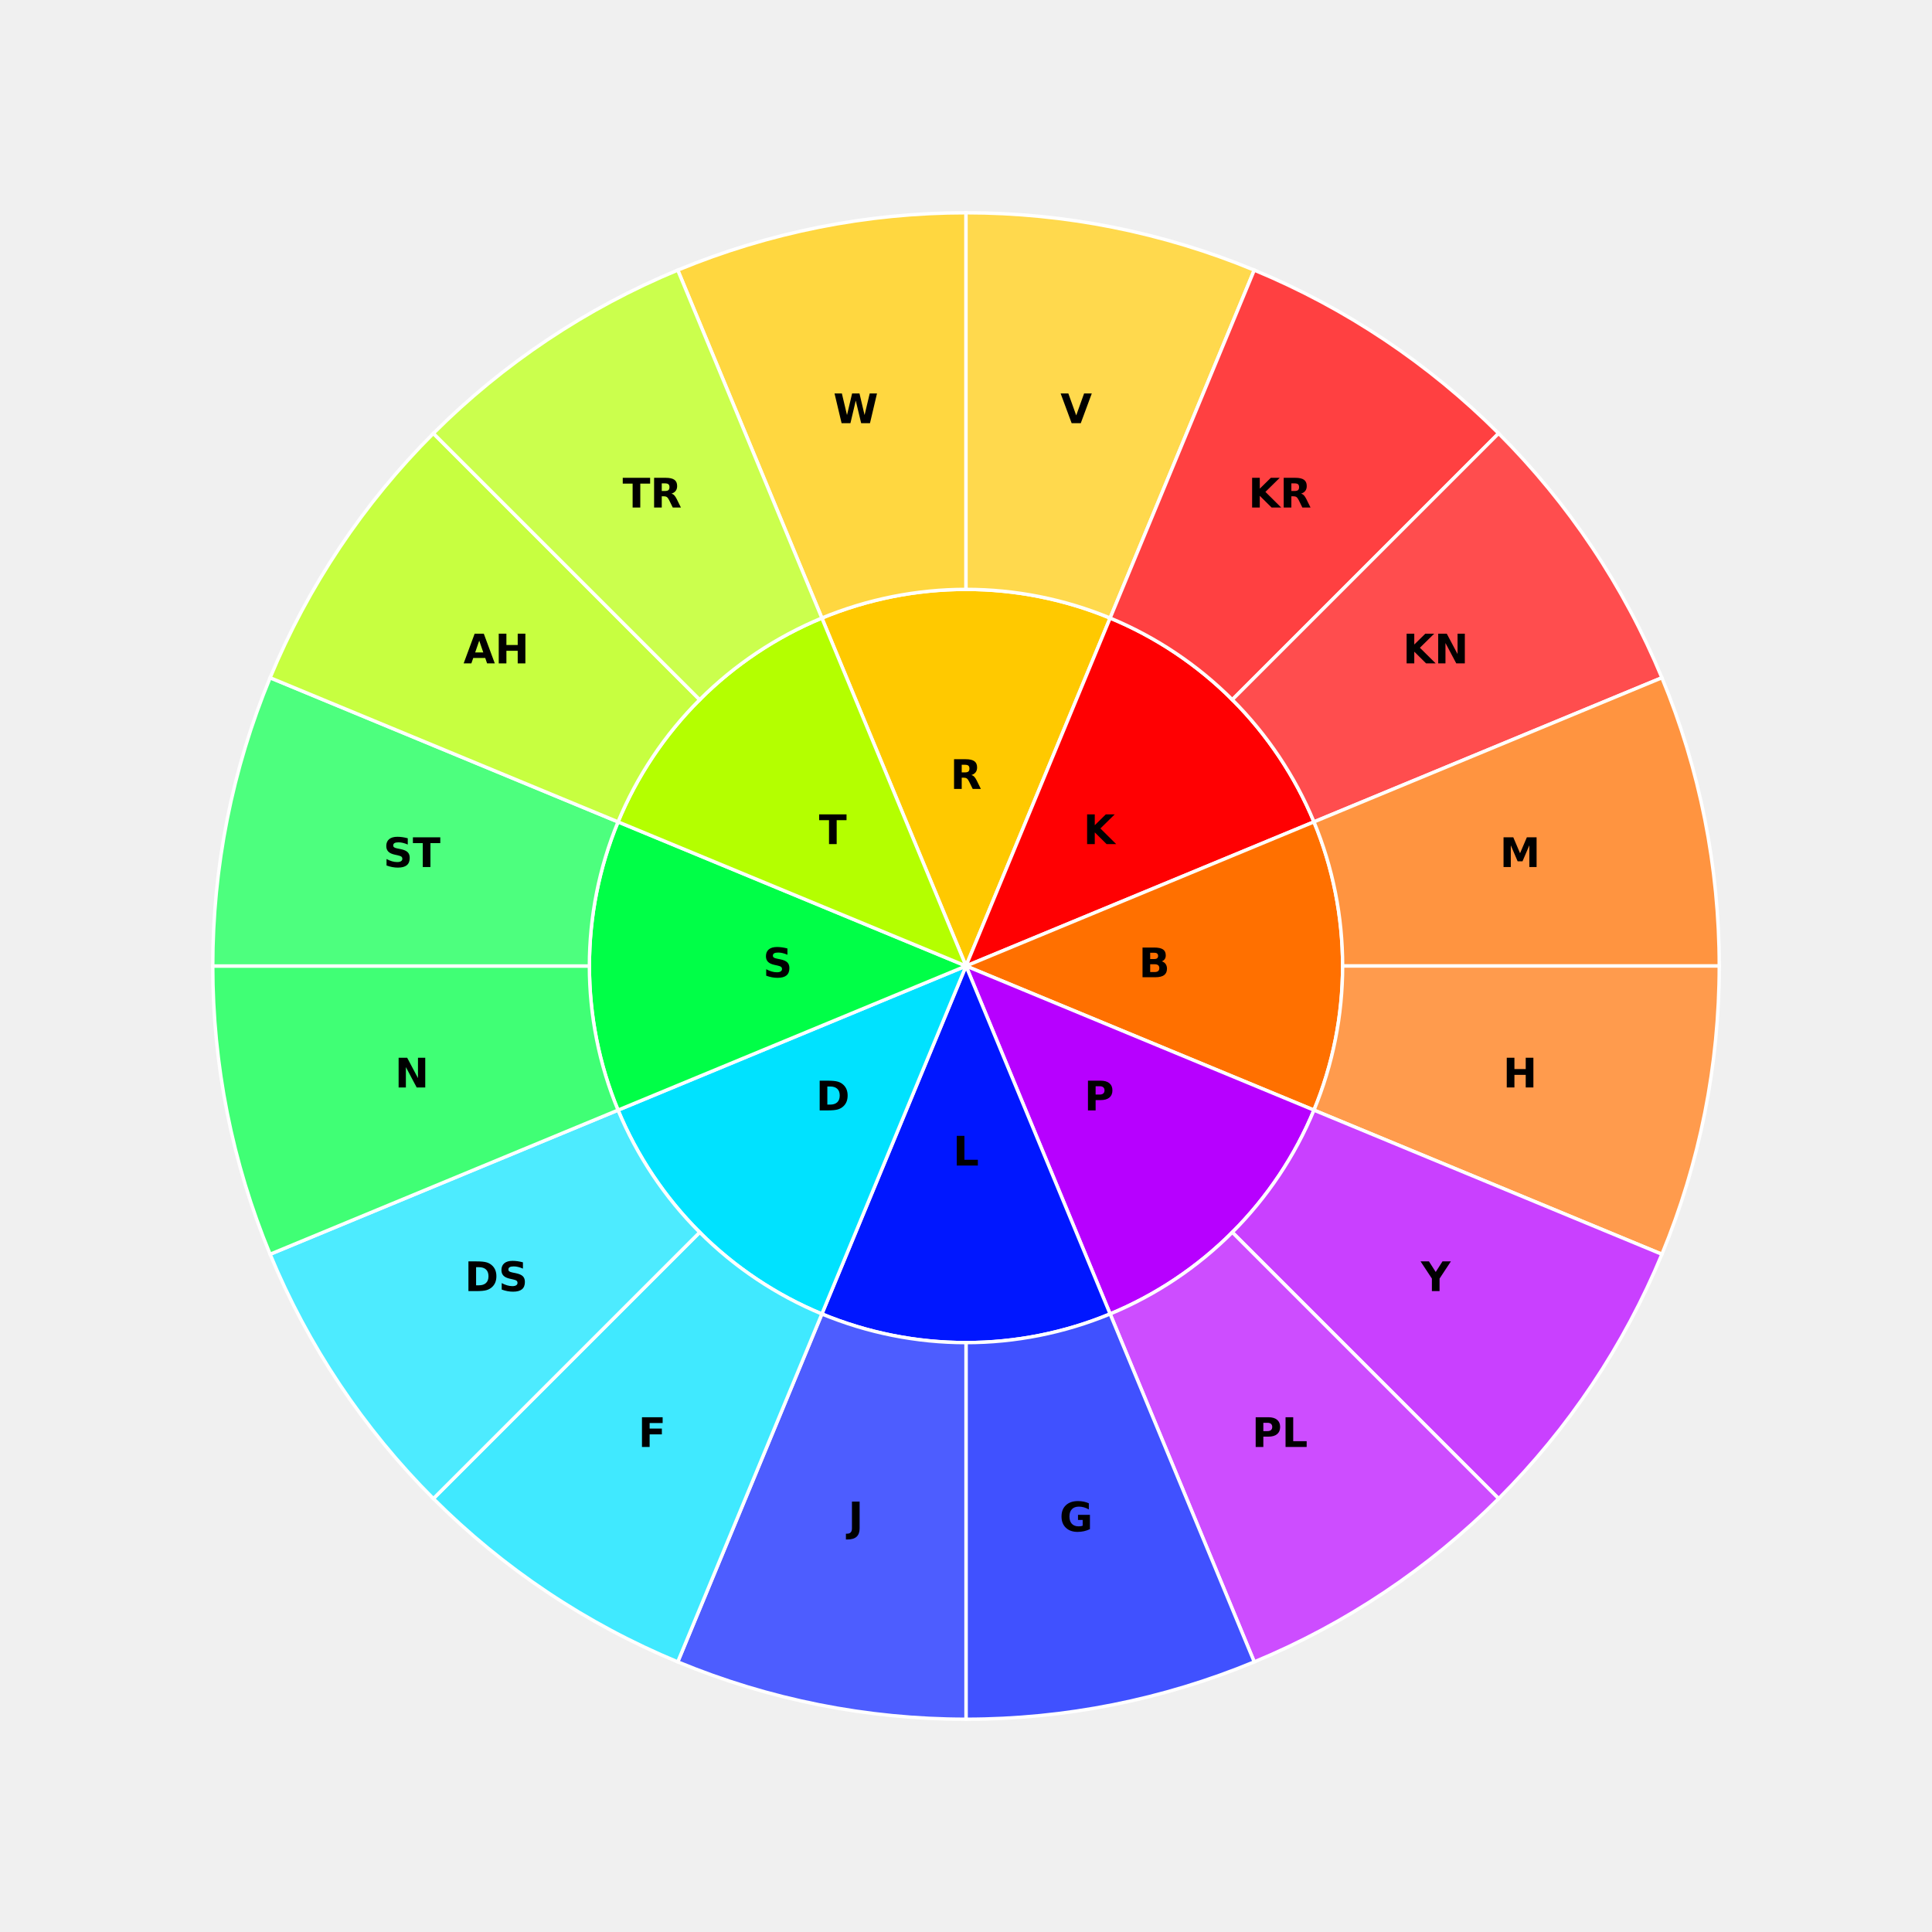
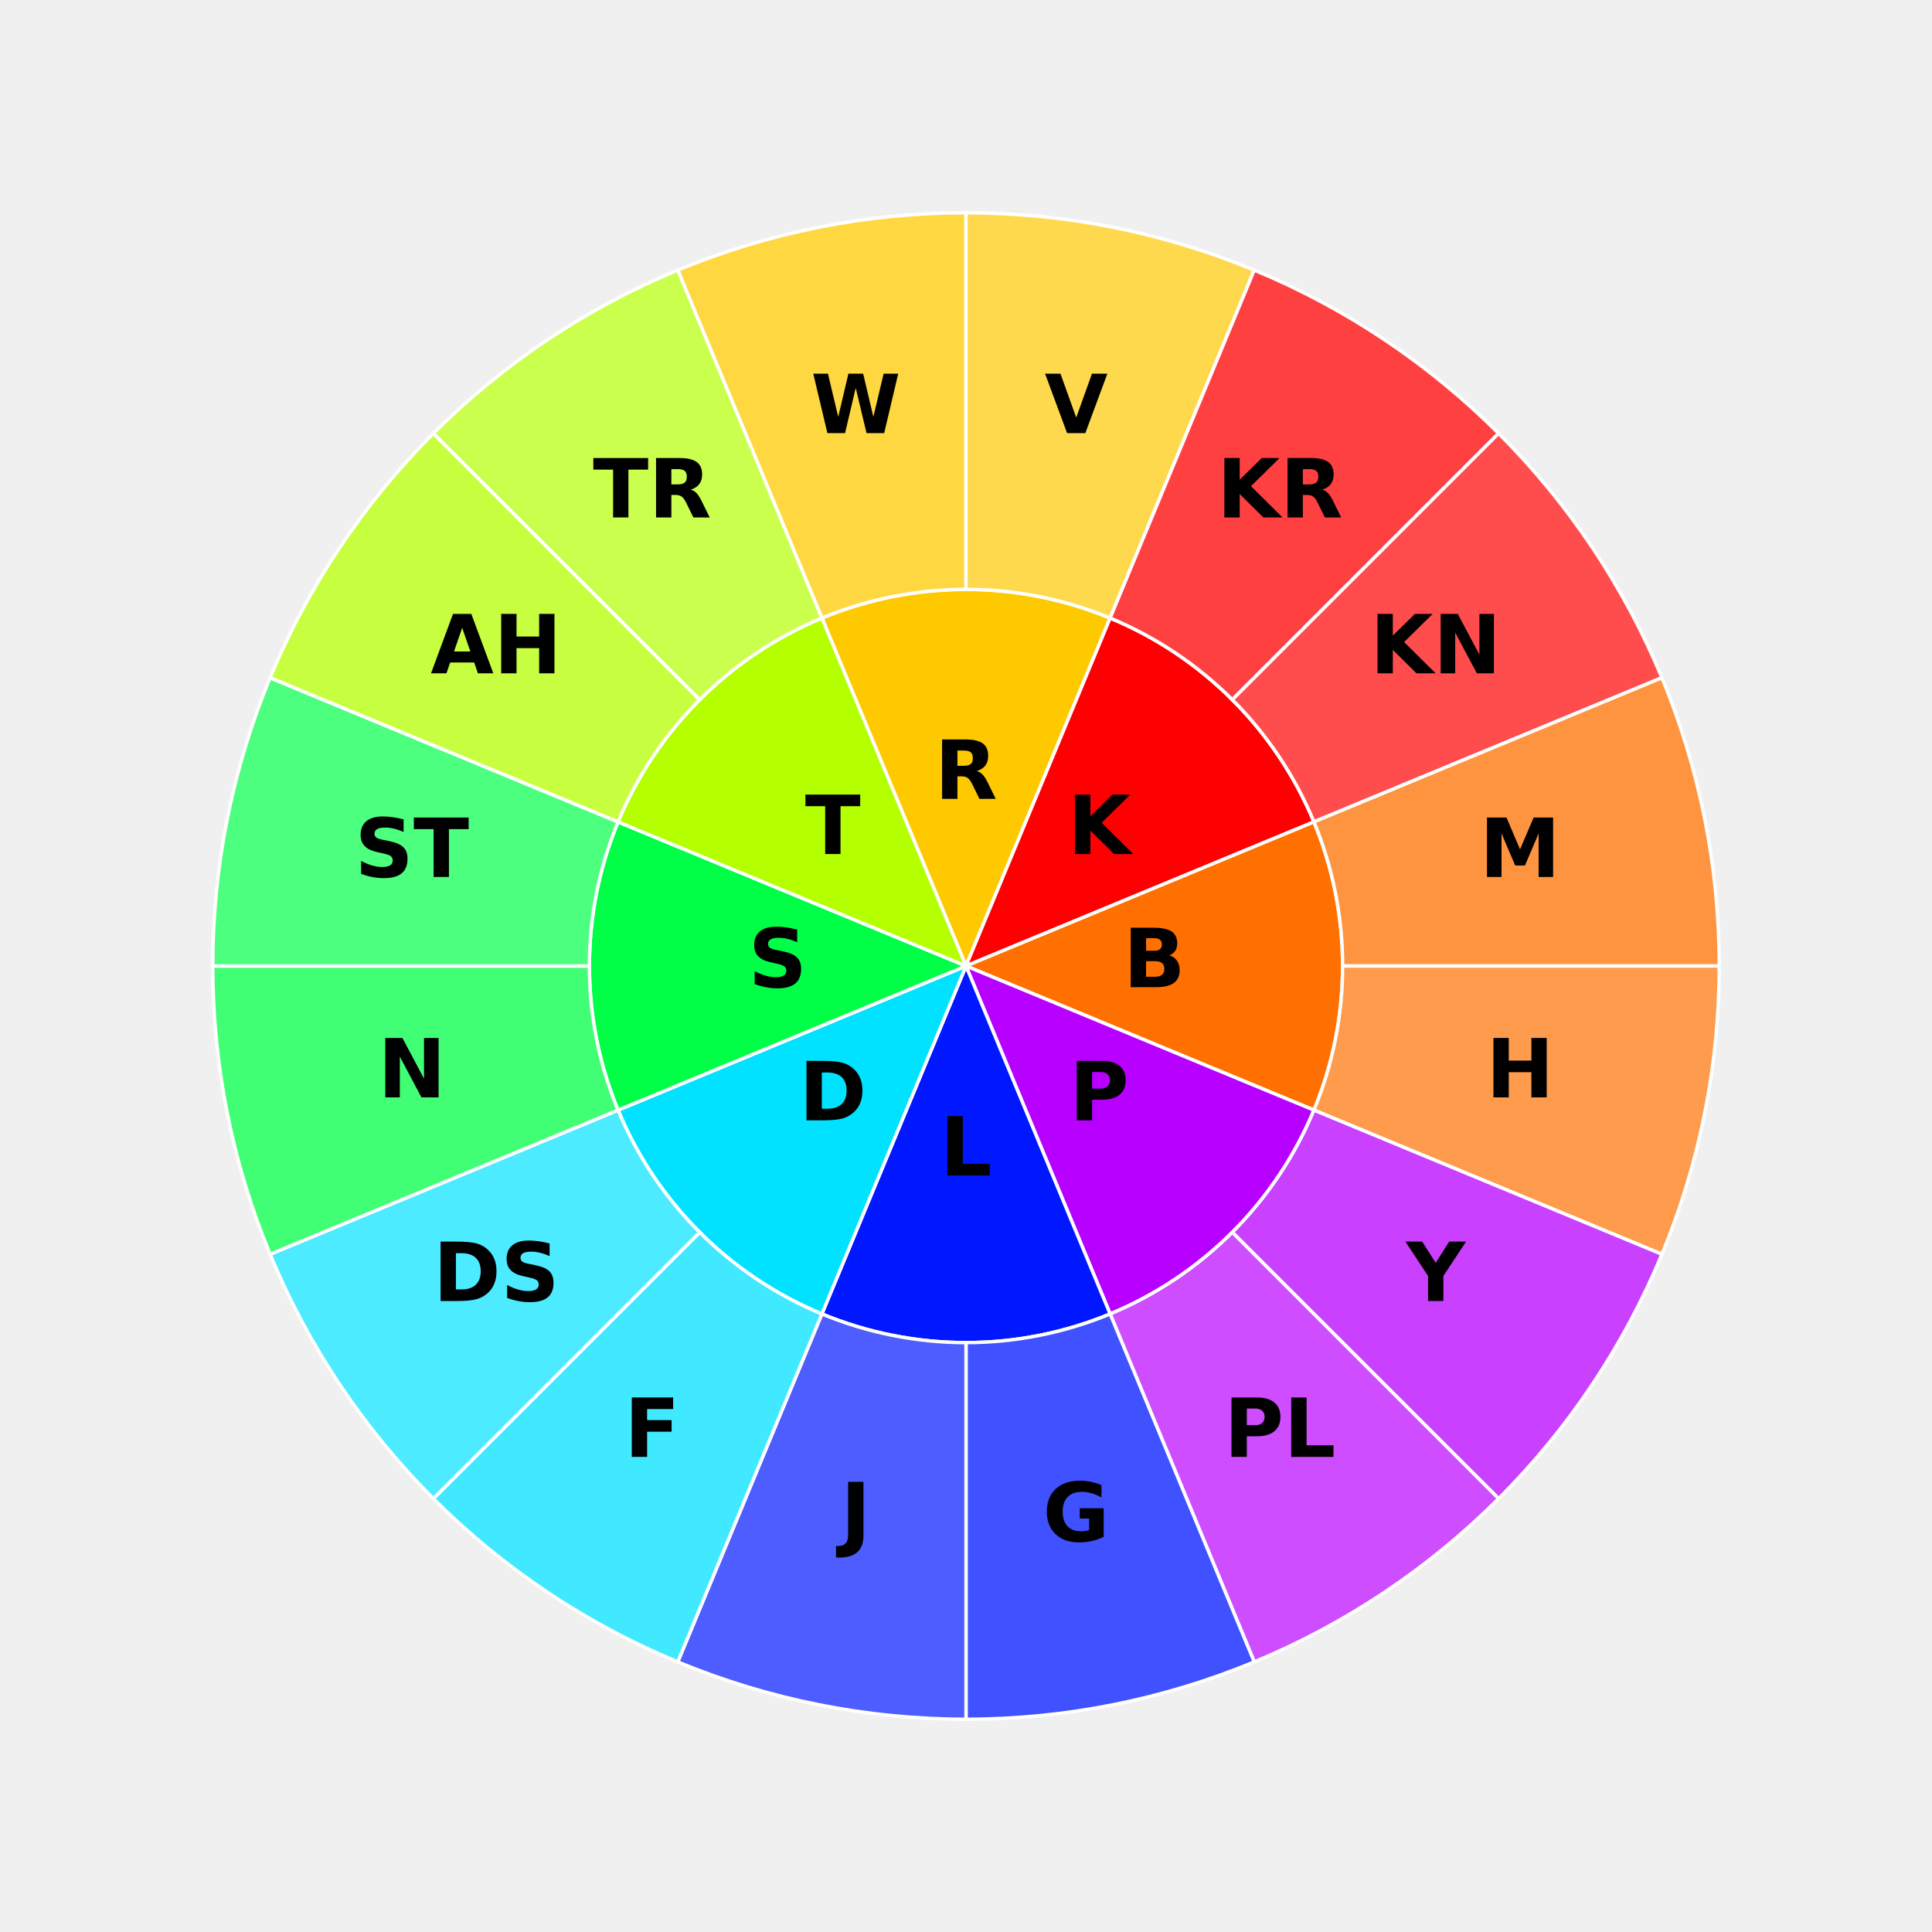
<svg xmlns="http://www.w3.org/2000/svg" xmlns:xlink="http://www.w3.org/1999/xlink" width="568.8pt" height="568.8pt" viewBox="0 0 568.8 568.8" version="1.1">
  <defs>
    <style type="text/css">*{stroke-linejoin: round; stroke-linecap: butt}</style>
  </defs>
  <g id="figure_1">
    <g id="patch_1">
      <path d="M 0 568.8  L 568.8 568.8  L 568.8 0  L 0 0  L 0 568.8  z " style="fill: none" />
    </g>
    <g id="axes_1">
      <g id="patch_2">
        <path d="M 326.832 181.96  C 313.38 176.388 298.961 173.52 284.4 173.52  C 269.839 173.52 255.42 176.388 241.968 181.96  L 284.4 284.4  C 284.4 284.4 284.4 284.4 284.4 284.4  C 284.4 284.4 284.4 284.4 284.4 284.4  z " style="fill: #ffc900; stroke: #ffffff; stroke-linejoin: miter" />
      </g>
      <g id="patch_3">
        <path d="M 386.84 241.968  C 381.268 228.516 373.1 216.292 362.804 205.996  C 352.508 195.7 340.284 187.532 326.832 181.96  L 284.4 284.4  C 284.4 284.4 284.4 284.4 284.4 284.4  C 284.4 284.4 284.4 284.4 284.4 284.4  z " style="fill: #ff0002; stroke: #ffffff; stroke-linejoin: miter" />
      </g>
      <g id="patch_4">
        <path d="M 386.84 326.832  C 392.412 313.38 395.28 298.961 395.28 284.4  C 395.28 269.839 392.412 255.42 386.84 241.968  L 284.4 284.4  C 284.4 284.4 284.4 284.4 284.4 284.4  C 284.4 284.4 284.4 284.4 284.4 284.4  z " style="fill: #ff7000; stroke: #ffffff; stroke-linejoin: miter" />
      </g>
      <g id="patch_5">
        <path d="M 326.832 386.84  C 340.284 381.268 352.508 373.1 362.804 362.804  C 373.1 352.508 381.268 340.284 386.84 326.832  L 284.4 284.4  C 284.4 284.4 284.4 284.4 284.4 284.4  C 284.4 284.4 284.4 284.4 284.4 284.4  z " style="fill: #b700ff; stroke: #ffffff; stroke-linejoin: miter" />
      </g>
      <g id="patch_6">
        <path d="M 241.968 386.84  C 255.42 392.412 269.839 395.28 284.4 395.28  C 298.961 395.28 313.38 392.412 326.832 386.84  L 284.4 284.4  C 284.4 284.4 284.4 284.4 284.4 284.4  C 284.4 284.4 284.4 284.4 284.4 284.4  z " style="fill: #0017ff; stroke: #ffffff; stroke-linejoin: miter" />
      </g>
      <g id="patch_7">
        <path d="M 181.96 326.832  C 187.532 340.284 195.7 352.508 205.996 362.804  C 216.292 373.1 228.516 381.268 241.968 386.84  L 284.4 284.4  C 284.4 284.4 284.4 284.4 284.4 284.4  C 284.4 284.4 284.4 284.4 284.4 284.4  z " style="fill: #00e2ff; stroke: #ffffff; stroke-linejoin: miter" />
      </g>
      <g id="patch_8">
        <path d="M 181.96 241.968  C 176.388 255.42 173.52 269.839 173.52 284.4  C 173.52 298.961 176.388 313.38 181.96 326.832  L 284.4 284.4  C 284.4 284.4 284.4 284.4 284.4 284.4  C 284.4 284.4 284.4 284.4 284.4 284.4  z " style="fill: #00ff47; stroke: #ffffff; stroke-linejoin: miter" />
      </g>
      <g id="patch_9">
        <path d="M 241.968 181.96  C 228.516 187.532 216.292 195.7 205.996 205.996  C 195.7 216.292 187.532 228.516 181.96 241.968  L 284.4 284.4  C 284.4 284.4 284.4 284.4 284.4 284.4  C 284.4 284.4 284.4 284.4 284.4 284.4  z " style="fill: #b4ff00; stroke: #ffffff; stroke-linejoin: miter" />
      </g>
      <g id="patch_10">
        <path d="M 284.4 62.64  C 269.874 62.64 255.383 64.067 241.137 66.901  C 226.89 69.735 212.956 73.962 199.536 79.52  L 241.968 181.96  C 248.678 179.181 255.645 177.067 262.768 175.651  C 269.892 174.234 277.137 173.52 284.4 173.52  z " style="fill: #ffd740; stroke: #ffffff; stroke-linejoin: miter" />
      </g>
      <g id="patch_11">
        <path d="M 369.264 79.52  C 355.844 73.962 341.91 69.735 327.663 66.901  C 313.417 64.067 298.926 62.64 284.4 62.64  L 284.4 173.52  C 291.663 173.52 298.908 174.234 306.032 175.651  C 313.155 177.067 320.122 179.181 326.832 181.96  z " style="fill: #ffd94d; stroke: #ffffff; stroke-linejoin: miter" />
      </g>
      <g id="patch_12">
        <path d="M 441.208 127.592  C 430.937 117.321 419.681 108.083 407.603 100.013  C 395.525 91.943 382.684 85.079 369.264 79.52  L 326.832 181.96  C 333.542 184.74 339.963 188.172 346.002 192.207  C 352.041 196.242 357.668 200.86 362.804 205.996  z " style="fill: #ff4041; stroke: #ffffff; stroke-linejoin: miter" />
      </g>
      <g id="patch_13">
        <path d="M 489.28 199.536  C 483.721 186.116 476.857 173.275 468.787 161.197  C 460.717 149.119 451.479 137.863 441.208 127.592  L 362.804 205.996  C 367.94 211.132 372.558 216.759 376.593 222.798  C 380.628 228.837 384.06 235.258 386.84 241.968  z " style="fill: #ff4d4e; stroke: #ffffff; stroke-linejoin: miter" />
      </g>
      <g id="patch_14">
        <path d="M 506.16 284.4  C 506.16 269.874 504.733 255.383 501.899 241.137  C 499.065 226.89 494.838 212.956 489.28 199.536  L 386.84 241.968  C 389.619 248.678 391.733 255.645 393.149 262.768  C 394.566 269.892 395.28 277.137 395.28 284.4  z " style="fill: #ff9440; stroke: #ffffff; stroke-linejoin: miter" />
      </g>
      <g id="patch_15">
        <path d="M 489.28 369.264  C 494.838 355.844 499.065 341.91 501.899 327.663  C 504.733 313.417 506.16 298.926 506.16 284.4  L 395.28 284.4  C 395.28 291.663 394.566 298.908 393.149 306.032  C 391.733 313.155 389.619 320.122 386.84 326.832  z " style="fill: #ff9b4d; stroke: #ffffff; stroke-linejoin: miter" />
      </g>
      <g id="patch_16">
        <path d="M 441.208 441.208  C 451.479 430.937 460.717 419.681 468.787 407.603  C 476.857 395.525 483.721 382.684 489.28 369.264  L 386.84 326.832  C 384.06 333.542 380.628 339.963 376.593 346.002  C 372.558 352.041 367.94 357.668 362.804 362.804  z " style="fill: #c940ff; stroke: #ffffff; stroke-linejoin: miter" />
      </g>
      <g id="patch_17">
        <path d="M 369.264 489.28  C 382.684 483.721 395.525 476.857 407.603 468.787  C 419.681 460.717 430.937 451.479 441.208 441.208  L 362.804 362.804  C 357.668 367.94 352.041 372.558 346.002 376.593  C 339.963 380.628 333.542 384.06 326.832 386.84  z " style="fill: #cd4dff; stroke: #ffffff; stroke-linejoin: miter" />
      </g>
      <g id="patch_18">
        <path d="M 284.4 506.16  C 298.926 506.16 313.417 504.733 327.663 501.899  C 341.91 499.065 355.844 494.838 369.264 489.28  L 326.832 386.84  C 320.122 389.619 313.155 391.733 306.032 393.149  C 298.908 394.566 291.663 395.28 284.4 395.28  z " style="fill: #4051ff; stroke: #ffffff; stroke-linejoin: miter" />
      </g>
      <g id="patch_19">
        <path d="M 199.536 489.28  C 212.956 494.838 226.89 499.065 241.137 501.899  C 255.383 504.733 269.874 506.16 284.4 506.16  L 284.4 395.28  C 277.137 395.28 269.892 394.566 262.768 393.149  C 255.645 391.733 248.678 389.619 241.968 386.84  z " style="fill: #4d5dff; stroke: #ffffff; stroke-linejoin: miter" />
      </g>
      <g id="patch_20">
        <path d="M 127.592 441.208  C 137.863 451.479 149.119 460.717 161.197 468.787  C 173.275 476.857 186.116 483.721 199.536 489.28  L 241.968 386.84  C 235.258 384.06 228.837 380.628 222.798 376.593  C 216.759 372.558 211.132 367.94 205.996 362.804  z " style="fill: #40e9ff; stroke: #ffffff; stroke-linejoin: miter" />
      </g>
      <g id="patch_21">
        <path d="M 79.52 369.264  C 85.079 382.684 91.943 395.525 100.013 407.603  C 108.083 419.681 117.321 430.937 127.592 441.208  L 205.996 362.804  C 200.86 357.668 196.242 352.041 192.207 346.002  C 188.172 339.963 184.74 333.542 181.96 326.832  z " style="fill: #4debff; stroke: #ffffff; stroke-linejoin: miter" />
      </g>
      <g id="patch_22">
        <path d="M 62.64 284.4  C 62.64 298.926 64.067 313.417 66.901 327.663  C 69.735 341.91 73.962 355.844 79.52 369.264  L 181.96 326.832  C 179.181 320.122 177.067 313.155 175.651 306.032  C 174.234 298.908 173.52 291.663 173.52 284.4  z " style="fill: #40ff75; stroke: #ffffff; stroke-linejoin: miter" />
      </g>
      <g id="patch_23">
        <path d="M 79.52 199.536  C 73.962 212.956 69.735 226.89 66.901 241.137  C 64.067 255.383 62.64 269.874 62.64 284.4  L 173.52 284.4  C 173.52 277.137 174.234 269.892 175.651 262.768  C 177.067 255.645 179.181 248.678 181.96 241.968  z " style="fill: #4dff7e; stroke: #ffffff; stroke-linejoin: miter" />
      </g>
      <g id="patch_24">
-         <path d="M 127.592 127.592  C 117.321 137.863 108.083 149.119 100.013 161.197  C 91.943 173.274 85.079 186.116 79.52 199.536  L 181.96 241.968  C 184.74 235.258 188.172 228.837 192.207 222.798  C 196.242 216.759 200.86 211.132 205.996 205.996  z " style="fill: #c7ff40; stroke: #ffffff; stroke-linejoin: miter" />
+         <path d="M 127.592 127.592  C 117.321 137.863 108.083 149.119 100.013 161.197  C 91.943 173.275 85.079 186.116 79.52 199.536  L 181.96 241.968  C 184.74 235.258 188.172 228.837 192.207 222.798  C 196.242 216.759 200.86 211.132 205.996 205.996  z " style="fill: #c7ff40; stroke: #ffffff; stroke-linejoin: miter" />
      </g>
      <g id="patch_25">
-         <path d="M 199.536 79.52  C 186.116 85.079 173.274 91.943 161.197 100.013  C 149.119 108.083 137.863 117.321 127.592 127.592  L 205.996 205.996  C 211.132 200.86 216.759 196.242 222.798 192.207  C 228.837 188.172 235.258 184.74 241.968 181.96  z " style="fill: #cbff4d; stroke: #ffffff; stroke-linejoin: miter" />
+         <path d="M 199.536 79.52  C 186.116 85.079 173.275 91.943 161.197 100.013  C 149.119 108.083 137.863 117.321 127.592 127.592  L 205.996 205.996  C 211.132 200.86 216.759 196.242 222.798 192.207  C 228.837 188.172 235.258 184.74 241.968 181.96  z " style="fill: #cbff4d; stroke: #ffffff; stroke-linejoin: miter" />
      </g>
      <g id="matplotlib.axis_1" />
      <g id="matplotlib.axis_2" />
      <g id="text_1">
-         <g transform="translate(279.78 232.2713) scale(0.12 -0.12)">
-           <defs>
-             <path id="DejaVuSans-Bold-52" d="M 2297 2597  Q 2675 2597 2839 2737  Q 3003 2878 3003 3200  Q 3003 3519 2839 3656  Q 2675 3794 2297 3794  L 1791 3794  L 1791 2597  L 2297 2597  z M 1791 1766  L 1791 0  L 588 0  L 588 4666  L 2425 4666  Q 3347 4666 3776 4356  Q 4206 4047 4206 3378  Q 4206 2916 3982 2619  Q 3759 2322 3309 2181  Q 3556 2125 3751 1926  Q 3947 1728 4147 1325  L 4800 0  L 3519 0  L 2950 1159  Q 2778 1509 2601 1637  Q 2425 1766 2131 1766  L 1791 1766  z " transform="scale(0.015625)" />
-           </defs>
-           <use xlink:href="#DejaVuSans-Bold-52" />
+         <g transform="translate(275.16 235.1944) scale(0.24 -0.24)">
+           <defs>
+             <path id="DejaVuSans-Bold-35" d="M 2297 2597  Q 2675 2597 2839 2737  Q 3003 2878 3003 3200  Q 3003 3519 2839 3656  Q 2675 3794 2297 3794  L 1791 3794  L 1791 2597  L 2297 2597  z M 1791 1766  L 1791 0  L 588 0  L 588 4666  L 2425 4666  Q 3347 4666 3776 4356  Q 4206 4047 4206 3378  Q 4206 2916 3982 2619  Q 3759 2322 3309 2181  Q 3556 2125 3751 1926  Q 3947 1728 4147 1325  L 4800 0  L 3519 0  L 2950 1159  Q 2778 1509 2601 1637  Q 2425 1766 2131 1766  L 1791 1766  z " transform="scale(0.015625)" />
+           </defs>
+           <use xlink:href="#DejaVuSans-Bold-35" />
        </g>
      </g>
      <g id="text_2">
-         <g transform="translate(318.9529 248.5093) scale(0.12 -0.12)">
-           <defs>
-             <path id="DejaVuSans-Bold-4b" d="M 588 4666  L 1791 4666  L 1791 2963  L 3525 4666  L 4922 4666  L 2675 2456  L 5153 0  L 3647 0  L 1791 1838  L 1791 0  L 588 0  L 588 4666  z " transform="scale(0.015625)" />
-           </defs>
-           <use xlink:href="#DejaVuSans-Bold-4b" />
+         <g transform="translate(314.3039 251.4324) scale(0.24 -0.24)">
+           <defs>
+             <path id="DejaVuSans-Bold-2e" d="M 588 4666  L 1791 4666  L 1791 2963  L 3525 4666  L 4922 4666  L 2675 2456  L 5153 0  L 3647 0  L 1791 1838  L 1791 0  L 588 0  L 588 4666  z " transform="scale(0.015625)" />
+           </defs>
+           <use xlink:href="#DejaVuSans-Bold-2e" />
        </g>
      </g>
      <g id="text_3">
-         <g transform="translate(335.2669 287.7113) scale(0.12 -0.12)">
-           <defs>
-             <path id="DejaVuSans-Bold-42" d="M 2456 2859  Q 2741 2859 2887 2984  Q 3034 3109 3034 3353  Q 3034 3594 2887 3720  Q 2741 3847 2456 3847  L 1791 3847  L 1791 2859  L 2456 2859  z M 2497 819  Q 2859 819 3042 972  Q 3225 1125 3225 1434  Q 3225 1738 3044 1889  Q 2863 2041 2497 2041  L 1791 2041  L 1791 819  L 2497 819  z M 3616 2497  Q 4003 2384 4215 2081  Q 4428 1778 4428 1338  Q 4428 663 3972 331  Q 3516 0 2584 0  L 588 0  L 588 4666  L 2394 4666  Q 3366 4666 3802 4372  Q 4238 4078 4238 3431  Q 4238 3091 4078 2852  Q 3919 2613 3616 2497  z " transform="scale(0.015625)" />
-           </defs>
-           <use xlink:href="#DejaVuSans-Bold-42" />
+         <g transform="translate(330.6938 290.6344) scale(0.24 -0.24)">
+           <defs>
+             <path id="DejaVuSans-Bold-25" d="M 2456 2859  Q 2741 2859 2887 2984  Q 3034 3109 3034 3353  Q 3034 3594 2887 3720  Q 2741 3847 2456 3847  L 1791 3847  L 1791 2859  L 2456 2859  z M 2497 819  Q 2859 819 3042 972  Q 3225 1125 3225 1434  Q 3225 1738 3044 1889  Q 2863 2041 2497 2041  L 1791 2041  L 1791 819  L 2497 819  z M 3616 2497  Q 4003 2384 4215 2081  Q 4428 1778 4428 1338  Q 4428 663 3972 331  Q 3516 0 2584 0  L 588 0  L 588 4666  L 2394 4666  Q 3366 4666 3802 4372  Q 4238 4078 4238 3431  Q 4238 3091 4078 2852  Q 3919 2613 3616 2497  z " transform="scale(0.015625)" />
+           </defs>
+           <use xlink:href="#DejaVuSans-Bold-25" />
        </g>
      </g>
      <g id="text_4">
-         <g transform="translate(319.2042 326.9132) scale(0.12 -0.12)">
-           <defs>
-             <path id="DejaVuSans-Bold-50" d="M 588 4666  L 2584 4666  Q 3475 4666 3951 4270  Q 4428 3875 4428 3144  Q 4428 2409 3951 2014  Q 3475 1619 2584 1619  L 1791 1619  L 1791 0  L 588 0  L 588 4666  z M 1791 3794  L 1791 2491  L 2456 2491  Q 2806 2491 2997 2661  Q 3188 2831 3188 3144  Q 3188 3456 2997 3625  Q 2806 3794 2456 3794  L 1791 3794  z " transform="scale(0.015625)" />
-           </defs>
-           <use xlink:href="#DejaVuSans-Bold-50" />
+         <g transform="translate(314.8064 329.8364) scale(0.24 -0.24)">
+           <defs>
+             <path id="DejaVuSans-Bold-33" d="M 588 4666  L 2584 4666  Q 3475 4666 3951 4270  Q 4428 3875 4428 3144  Q 4428 2409 3951 2014  Q 3475 1619 2584 1619  L 1791 1619  L 1791 0  L 588 0  L 588 4666  z M 1791 3794  L 1791 2491  L 2456 2491  Q 2806 2491 2997 2661  Q 3188 2831 3188 3144  Q 3188 3456 2997 3625  Q 2806 3794 2456 3794  L 1791 3794  z " transform="scale(0.015625)" />
+           </defs>
+           <use xlink:href="#DejaVuSans-Bold-33" />
        </g>
      </g>
      <g id="text_5">
-         <g transform="translate(280.5769 343.1513) scale(0.12 -0.12)">
-           <defs>
-             <path id="DejaVuSans-Bold-4c" d="M 588 4666  L 1791 4666  L 1791 909  L 3903 909  L 3903 0  L 588 0  L 588 4666  z " transform="scale(0.015625)" />
-           </defs>
-           <use xlink:href="#DejaVuSans-Bold-4c" />
+         <g transform="translate(276.7538 346.0744) scale(0.24 -0.24)">
+           <defs>
+             <path id="DejaVuSans-Bold-2f" d="M 588 4666  L 1791 4666  L 1791 909  L 3903 909  L 3903 0  L 588 0  L 588 4666  z " transform="scale(0.015625)" />
+           </defs>
+           <use xlink:href="#DejaVuSans-Bold-2f" />
        </g>
      </g>
      <g id="text_6">
-         <g transform="translate(240.2171 326.9132) scale(0.12 -0.12)">
-           <defs>
-             <path id="DejaVuSans-Bold-44" d="M 1791 3756  L 1791 909  L 2222 909  Q 2959 909 3348 1275  Q 3738 1641 3738 2338  Q 3738 3031 3350 3393  Q 2963 3756 2222 3756  L 1791 3756  z M 588 4666  L 1856 4666  Q 2919 4666 3439 4514  Q 3959 4363 4331 4000  Q 4659 3684 4818 3271  Q 4978 2859 4978 2338  Q 4978 1809 4818 1395  Q 4659 981 4331 666  Q 3956 303 3431 151  Q 2906 0 1856 0  L 588 0  L 588 4666  z " transform="scale(0.015625)" />
-           </defs>
-           <use xlink:href="#DejaVuSans-Bold-44" />
+         <g transform="translate(235.2361 329.8364) scale(0.24 -0.24)">
+           <defs>
+             <path id="DejaVuSans-Bold-27" d="M 1791 3756  L 1791 909  L 2222 909  Q 2959 909 3348 1275  Q 3738 1641 3738 2338  Q 3738 3031 3350 3393  Q 2963 3756 2222 3756  L 1791 3756  z M 588 4666  L 1856 4666  Q 2919 4666 3439 4514  Q 3959 4363 4331 4000  Q 4659 3684 4818 3271  Q 4978 2859 4978 2338  Q 4978 1809 4818 1395  Q 4659 981 4331 666  Q 3956 303 3431 151  Q 2906 0 1856 0  L 588 0  L 588 4666  z " transform="scale(0.015625)" />
+           </defs>
+           <use xlink:href="#DejaVuSans-Bold-27" />
        </g>
      </g>
      <g id="text_7">
-         <g transform="translate(224.6391 287.7112) scale(0.12 -0.12)">
-           <defs>
-             <path id="DejaVuSans-Bold-53" d="M 3834 4519  L 3834 3531  Q 3450 3703 3084 3790  Q 2719 3878 2394 3878  Q 1963 3878 1756 3759  Q 1550 3641 1550 3391  Q 1550 3203 1689 3098  Q 1828 2994 2194 2919  L 2706 2816  Q 3484 2659 3812 2340  Q 4141 2022 4141 1434  Q 4141 663 3683 286  Q 3225 -91 2284 -91  Q 1841 -91 1394 -6  Q 947 78 500 244  L 500 1259  Q 947 1022 1364 901  Q 1781 781 2169 781  Q 2563 781 2772 912  Q 2981 1044 2981 1288  Q 2981 1506 2839 1625  Q 2697 1744 2272 1838  L 1806 1941  Q 1106 2091 782 2419  Q 459 2747 459 3303  Q 459 4000 909 4375  Q 1359 4750 2203 4750  Q 2588 4750 2994 4692  Q 3400 4634 3834 4519  z " transform="scale(0.015625)" />
-           </defs>
-           <use xlink:href="#DejaVuSans-Bold-53" />
+         <g transform="translate(220.3181 290.6344) scale(0.24 -0.24)">
+           <defs>
+             <path id="DejaVuSans-Bold-36" d="M 3834 4519  L 3834 3531  Q 3450 3703 3084 3790  Q 2719 3878 2394 3878  Q 1963 3878 1756 3759  Q 1550 3641 1550 3391  Q 1550 3203 1689 3098  Q 1828 2994 2194 2919  L 2706 2816  Q 3484 2659 3812 2340  Q 4141 2022 4141 1434  Q 4141 663 3683 286  Q 3225 -91 2284 -91  Q 1841 -91 1394 -6  Q 947 78 500 244  L 500 1259  Q 947 1022 1364 901  Q 1781 781 2169 781  Q 2563 781 2772 912  Q 2981 1044 2981 1288  Q 2981 1506 2839 1625  Q 2697 1744 2272 1838  L 1806 1941  Q 1106 2091 782 2419  Q 459 2747 459 3303  Q 459 4000 909 4375  Q 1359 4750 2203 4750  Q 2588 4750 2994 4692  Q 3400 4634 3834 4519  z " transform="scale(0.015625)" />
+           </defs>
+           <use xlink:href="#DejaVuSans-Bold-36" />
        </g>
      </g>
      <g id="text_8">
-         <g transform="translate(241.1049 248.5093) scale(0.12 -0.12)">
-           <defs>
-             <path id="DejaVuSans-Bold-54" d="M 31 4666  L 4331 4666  L 4331 3756  L 2784 3756  L 2784 0  L 1581 0  L 1581 3756  L 31 3756  L 31 4666  z " transform="scale(0.015625)" />
-           </defs>
-           <use xlink:href="#DejaVuSans-Bold-54" />
+         <g transform="translate(237.0118 251.4324) scale(0.24 -0.24)">
+           <defs>
+             <path id="DejaVuSans-Bold-37" d="M 31 4666  L 4331 4666  L 4331 3756  L 2784 3756  L 2784 0  L 1581 0  L 1581 3756  L 31 3756  L 31 4666  z " transform="scale(0.015625)" />
+           </defs>
+           <use xlink:href="#DejaVuSans-Bold-37" />
        </g>
      </g>
      <g id="text_9">
-         <g transform="translate(245.3348 124.5871) scale(0.12 -0.12)">
-           <defs>
-             <path id="DejaVuSans-Bold-57" d="M 191 4666  L 1344 4666  L 2150 1275  L 2950 4666  L 4109 4666  L 4909 1275  L 5716 4666  L 6859 4666  L 5759 0  L 4372 0  L 3525 3547  L 2688 0  L 1300 0  L 191 4666  z " transform="scale(0.015625)" />
-           </defs>
-           <use xlink:href="#DejaVuSans-Bold-57" />
+         <g transform="translate(238.717 127.5102) scale(0.24 -0.24)">
+           <defs>
+             <path id="DejaVuSans-Bold-3a" d="M 191 4666  L 1344 4666  L 2150 1275  L 2950 4666  L 4109 4666  L 4909 1275  L 5716 4666  L 6859 4666  L 5759 0  L 4372 0  L 3525 3547  L 2688 0  L 1300 0  L 191 4666  z " transform="scale(0.015625)" />
+           </defs>
+           <use xlink:href="#DejaVuSans-Bold-3a" />
        </g>
      </g>
      <g id="text_10">
-         <g transform="translate(312.204 124.5871) scale(0.12 -0.12)">
-           <defs>
-             <path id="DejaVuSans-Bold-56" d="M 31 4666  L 1241 4666  L 2478 1222  L 3713 4666  L 4922 4666  L 3194 0  L 1759 0  L 31 4666  z " transform="scale(0.015625)" />
-           </defs>
-           <use xlink:href="#DejaVuSans-Bold-56" />
+         <g transform="translate(307.5605 127.5102) scale(0.24 -0.24)">
+           <defs>
+             <path id="DejaVuSans-Bold-39" d="M 31 4666  L 1241 4666  L 2478 1222  L 3713 4666  L 4922 4666  L 3194 0  L 1759 0  L 31 4666  z " transform="scale(0.015625)" />
+           </defs>
+           <use xlink:href="#DejaVuSans-Bold-39" />
        </g>
      </g>
      <g id="text_11">
-         <g transform="translate(367.5334 149.4212) scale(0.12 -0.12)">
-           <use xlink:href="#DejaVuSans-Bold-4b" />
-           <use xlink:href="#DejaVuSans-Bold-52" transform="translate(77.49023 0)" />
+         <g transform="translate(358.2643 152.3443) scale(0.24 -0.24)">
+           <use xlink:href="#DejaVuSans-Bold-2e" />
+           <use xlink:href="#DejaVuSans-Bold-35" transform="translate(77.48438 0)" />
        </g>
      </g>
      <g id="text_12">
-         <g transform="translate(413.0197 195.3088) scale(0.12 -0.12)">
-           <defs>
-             <path id="DejaVuSans-Bold-4e" d="M 588 4666  L 1931 4666  L 3628 1466  L 3628 4666  L 4769 4666  L 4769 0  L 3425 0  L 1728 3200  L 1728 0  L 588 0  L 588 4666  z " transform="scale(0.015625)" />
-           </defs>
-           <use xlink:href="#DejaVuSans-Bold-4b" />
-           <use xlink:href="#DejaVuSans-Bold-4e" transform="translate(77.49023 0)" />
+         <g transform="translate(403.3494 198.2319) scale(0.24 -0.24)">
+           <defs>
+             <path id="DejaVuSans-Bold-31" d="M 588 4666  L 1931 4666  L 3628 1466  L 3628 4666  L 4769 4666  L 4769 0  L 3425 0  L 1728 3200  L 1728 0  L 588 0  L 588 4666  z " transform="scale(0.015625)" />
+           </defs>
+           <use xlink:href="#DejaVuSans-Bold-2e" />
+           <use xlink:href="#DejaVuSans-Bold-31" transform="translate(77.48438 0)" />
        </g>
      </g>
      <g id="text_13">
-         <g transform="translate(441.5533 255.2638) scale(0.12 -0.12)">
-           <defs>
-             <path id="DejaVuSans-Bold-4d" d="M 588 4666  L 2119 4666  L 3181 2169  L 4250 4666  L 5778 4666  L 5778 0  L 4641 0  L 4641 3413  L 3566 897  L 2803 897  L 1728 3413  L 1728 0  L 588 0  L 588 4666  z " transform="scale(0.015625)" />
-           </defs>
-           <use xlink:href="#DejaVuSans-Bold-4d" />
+         <g transform="translate(435.5823 258.187) scale(0.24 -0.24)">
+           <defs>
+             <path id="DejaVuSans-Bold-30" d="M 588 4666  L 2119 4666  L 3181 2169  L 4250 4666  L 5778 4666  L 5778 0  L 4641 0  L 4641 3413  L 3566 897  L 2803 897  L 1728 3413  L 1728 0  L 588 0  L 588 4666  z " transform="scale(0.015625)" />
+           </defs>
+           <use xlink:href="#DejaVuSans-Bold-30" />
        </g>
      </g>
      <g id="text_14">
-         <g transform="translate(442.5029 320.1587) scale(0.12 -0.12)">
-           <defs>
-             <path id="DejaVuSans-Bold-48" d="M 588 4666  L 1791 4666  L 1791 2888  L 3566 2888  L 3566 4666  L 4769 4666  L 4769 0  L 3566 0  L 3566 1978  L 1791 1978  L 1791 0  L 588 0  L 588 4666  z " transform="scale(0.015625)" />
-           </defs>
-           <use xlink:href="#DejaVuSans-Bold-48" />
+         <g transform="translate(437.4817 323.0818) scale(0.24 -0.24)">
+           <defs>
+             <path id="DejaVuSans-Bold-2b" d="M 588 4666  L 1791 4666  L 1791 2888  L 3566 2888  L 3566 4666  L 4769 4666  L 4769 0  L 3566 0  L 3566 1978  L 1791 1978  L 1791 0  L 588 0  L 588 4666  z " transform="scale(0.015625)" />
+           </defs>
+           <use xlink:href="#DejaVuSans-Bold-2b" />
        </g>
      </g>
      <g id="text_15">
-         <g transform="translate(418.3457 380.1137) scale(0.12 -0.12)">
-           <defs>
-             <path id="DejaVuSans-Bold-59" d="M -63 4666  L 1253 4666  L 2316 3003  L 3378 4666  L 4697 4666  L 2919 1966  L 2919 0  L 1716 0  L 1716 1966  L -63 4666  z " transform="scale(0.015625)" />
-           </defs>
-           <use xlink:href="#DejaVuSans-Bold-59" />
+         <g transform="translate(414.0013 383.0368) scale(0.24 -0.24)">
+           <defs>
+             <path id="DejaVuSans-Bold-3c" d="M -63 4666  L 1253 4666  L 2316 3003  L 3378 4666  L 4697 4666  L 2919 1966  L 2919 0  L 1716 0  L 1716 1966  L -63 4666  z " transform="scale(0.015625)" />
+           </defs>
+           <use xlink:href="#DejaVuSans-Bold-3c" />
        </g>
      </g>
      <g id="text_16">
-         <g transform="translate(368.5815 426.0013) scale(0.12 -0.12)">
-           <use xlink:href="#DejaVuSans-Bold-50" />
-           <use xlink:href="#DejaVuSans-Bold-4c" transform="translate(73.29102 0)" />
+         <g transform="translate(360.3606 428.9244) scale(0.24 -0.24)">
+           <use xlink:href="#DejaVuSans-Bold-33" />
+           <use xlink:href="#DejaVuSans-Bold-2f" transform="translate(73.29688 0)" />
        </g>
      </g>
      <g id="text_17">
-         <g transform="translate(311.9227 450.8354) scale(0.12 -0.12)">
-           <defs>
-             <path id="DejaVuSans-Bold-47" d="M 4781 347  Q 4331 128 3847 18  Q 3363 -91 2847 -91  Q 1681 -91 1000 561  Q 319 1213 319 2328  Q 319 3456 1012 4103  Q 1706 4750 2913 4750  Q 3378 4750 3804 4662  Q 4231 4575 4609 4403  L 4609 3438  Q 4219 3659 3833 3768  Q 3447 3878 3059 3878  Q 2341 3878 1952 3476  Q 1563 3075 1563 2328  Q 1563 1588 1938 1184  Q 2313 781 3003 781  Q 3191 781 3352 804  Q 3513 828 3641 878  L 3641 1784  L 2906 1784  L 2906 2591  L 4781 2591  L 4781 347  z " transform="scale(0.015625)" />
-           </defs>
-           <use xlink:href="#DejaVuSans-Bold-47" />
+         <g transform="translate(306.998 453.7586) scale(0.24 -0.24)">
+           <defs>
+             <path id="DejaVuSans-Bold-2a" d="M 4781 347  Q 4331 128 3847 18  Q 3363 -91 2847 -91  Q 1681 -91 1000 561  Q 319 1213 319 2328  Q 319 3456 1012 4103  Q 1706 4750 2913 4750  Q 3378 4750 3804 4662  Q 4231 4575 4609 4403  L 4609 3438  Q 4219 3659 3833 3768  Q 3447 3878 3059 3878  Q 2341 3878 1952 3476  Q 1563 3075 1563 2328  Q 1563 1588 1938 1184  Q 2313 781 3003 781  Q 3191 781 3352 804  Q 3513 828 3641 878  L 3641 1784  L 2906 1784  L 2906 2591  L 4781 2591  L 4781 347  z " transform="scale(0.015625)" />
+           </defs>
+           <use xlink:href="#DejaVuSans-Bold-2a" />
        </g>
      </g>
      <g id="text_18">
-         <g transform="translate(249.7204 450.8354) scale(0.12 -0.12)">
-           <defs>
-             <path id="DejaVuSans-Bold-4a" d="M 588 4666  L 1791 4666  L 1791 453  Q 1791 -419 1317 -850  Q 844 -1281 -116 -1281  L -359 -1281  L -359 -372  L -172 -372  Q 203 -372 395 -162  Q 588 47 588 453  L 588 4666  z " transform="scale(0.015625)" />
-           </defs>
-           <use xlink:href="#DejaVuSans-Bold-4a" />
+         <g transform="translate(247.4882 453.7586) scale(0.24 -0.24)">
+           <defs>
+             <path id="DejaVuSans-Bold-2d" d="M 588 4666  L 1791 4666  L 1791 453  Q 1791 -419 1317 -850  Q 844 -1281 -116 -1281  L -359 -1281  L -359 -372  L -172 -372  Q 203 -372 395 -162  Q 588 47 588 453  L 588 4666  z " transform="scale(0.015625)" />
+           </defs>
+           <use xlink:href="#DejaVuSans-Bold-2d" />
        </g>
      </g>
      <g id="text_19">
-         <g transform="translate(187.8988 426.0013) scale(0.12 -0.12)">
-           <defs>
-             <path id="DejaVuSans-Bold-46" d="M 588 4666  L 3834 4666  L 3834 3756  L 1791 3756  L 1791 2888  L 3713 2888  L 3713 1978  L 1791 1978  L 1791 0  L 588 0  L 588 4666  z " transform="scale(0.015625)" />
-           </defs>
-           <use xlink:href="#DejaVuSans-Bold-46" />
+         <g transform="translate(183.8001 428.9244) scale(0.24 -0.24)">
+           <defs>
+             <path id="DejaVuSans-Bold-29" d="M 588 4666  L 3834 4666  L 3834 3756  L 1791 3756  L 1791 2888  L 3713 2888  L 3713 1978  L 1791 1978  L 1791 0  L 588 0  L 588 4666  z " transform="scale(0.015625)" />
+           </defs>
+           <use xlink:href="#DejaVuSans-Bold-29" />
        </g>
      </g>
      <g id="text_20">
-         <g transform="translate(136.8081 380.1137) scale(0.12 -0.12)">
-           <use xlink:href="#DejaVuSans-Bold-44" />
-           <use xlink:href="#DejaVuSans-Bold-53" transform="translate(83.00781 0)" />
+         <g transform="translate(127.5062 383.0368) scale(0.24 -0.24)">
+           <use xlink:href="#DejaVuSans-Bold-27" />
+           <use xlink:href="#DejaVuSans-Bold-36" transform="translate(83.01562 0)" />
        </g>
      </g>
      <g id="text_21">
-         <g transform="translate(116.2545 320.1587) scale(0.12 -0.12)">
-           <use xlink:href="#DejaVuSans-Bold-4e" />
+         <g transform="translate(111.2333 323.0818) scale(0.24 -0.24)">
+           <use xlink:href="#DejaVuSans-Bold-31" />
        </g>
      </g>
      <g id="text_22">
-         <g transform="translate(112.8617 255.2638) scale(0.12 -0.12)">
-           <use xlink:href="#DejaVuSans-Bold-53" />
-           <use xlink:href="#DejaVuSans-Bold-54" transform="translate(72.02148 0)" />
+         <g transform="translate(104.4477 258.187) scale(0.24 -0.24)">
+           <use xlink:href="#DejaVuSans-Bold-36" />
+           <use xlink:href="#DejaVuSans-Bold-37" transform="translate(72.01562 0)" />
        </g>
      </g>
      <g id="text_23">
-         <g transform="translate(136.4453 195.3088) scale(0.12 -0.12)">
-           <defs>
-             <path id="DejaVuSans-Bold-41" d="M 3419 850  L 1538 850  L 1241 0  L 31 0  L 1759 4666  L 3194 4666  L 4922 0  L 3713 0  L 3419 850  z M 1838 1716  L 3116 1716  L 2478 3572  L 1838 1716  z " transform="scale(0.015625)" />
-           </defs>
-           <use xlink:href="#DejaVuSans-Bold-41" />
-           <use xlink:href="#DejaVuSans-Bold-48" transform="translate(77.39258 0)" />
+         <g transform="translate(126.7806 198.2319) scale(0.24 -0.24)">
+           <defs>
+             <path id="DejaVuSans-Bold-24" d="M 3419 850  L 1538 850  L 1241 0  L 31 0  L 1759 4666  L 3194 4666  L 4922 0  L 3713 0  L 3419 850  z M 1838 1716  L 3116 1716  L 2478 3572  L 1838 1716  z " transform="scale(0.015625)" />
+           </defs>
+           <use xlink:href="#DejaVuSans-Bold-24" />
+           <use xlink:href="#DejaVuSans-Bold-2b" transform="translate(77.39062 0)" />
        </g>
      </g>
      <g id="text_24">
-         <g transform="translate(183.2844 149.4212) scale(0.12 -0.12)">
-           <use xlink:href="#DejaVuSans-Bold-54" />
-           <use xlink:href="#DejaVuSans-Bold-52" transform="translate(68.21289 0)" />
+         <g transform="translate(174.5713 152.3443) scale(0.24 -0.24)">
+           <use xlink:href="#DejaVuSans-Bold-37" />
+           <use xlink:href="#DejaVuSans-Bold-35" transform="translate(68.21875 0)" />
        </g>
      </g>
    </g>
  </g>
</svg>
